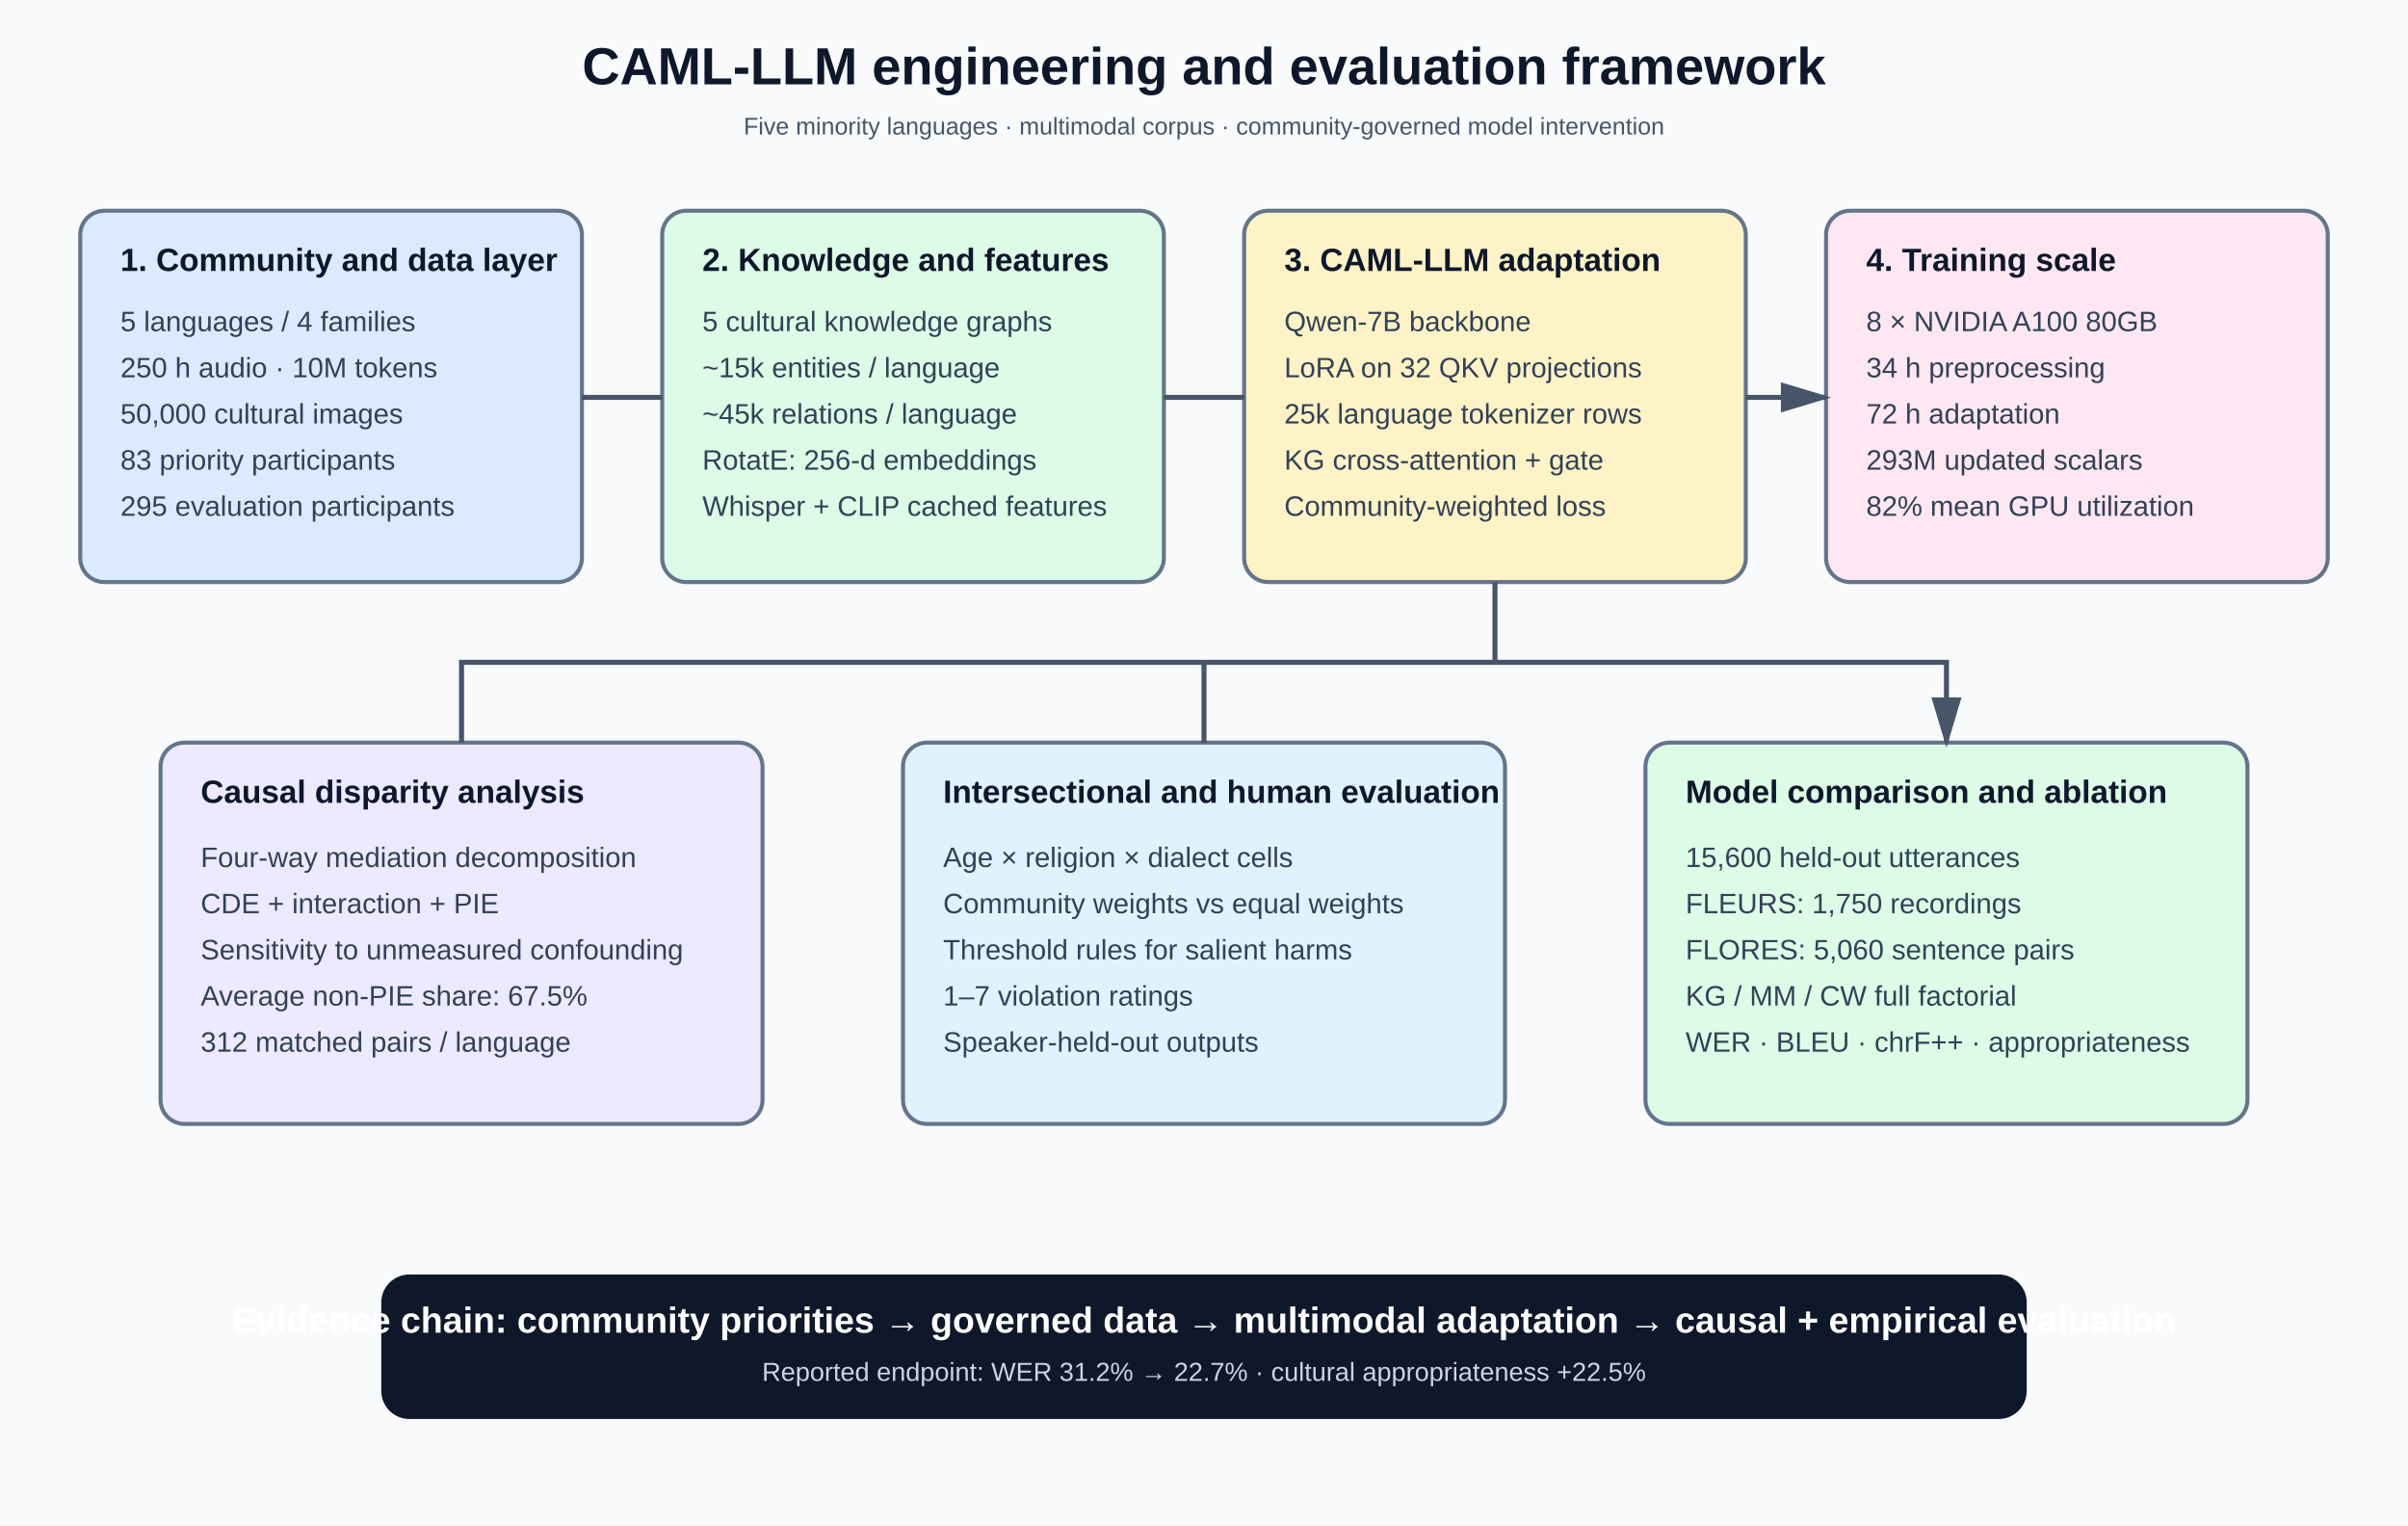
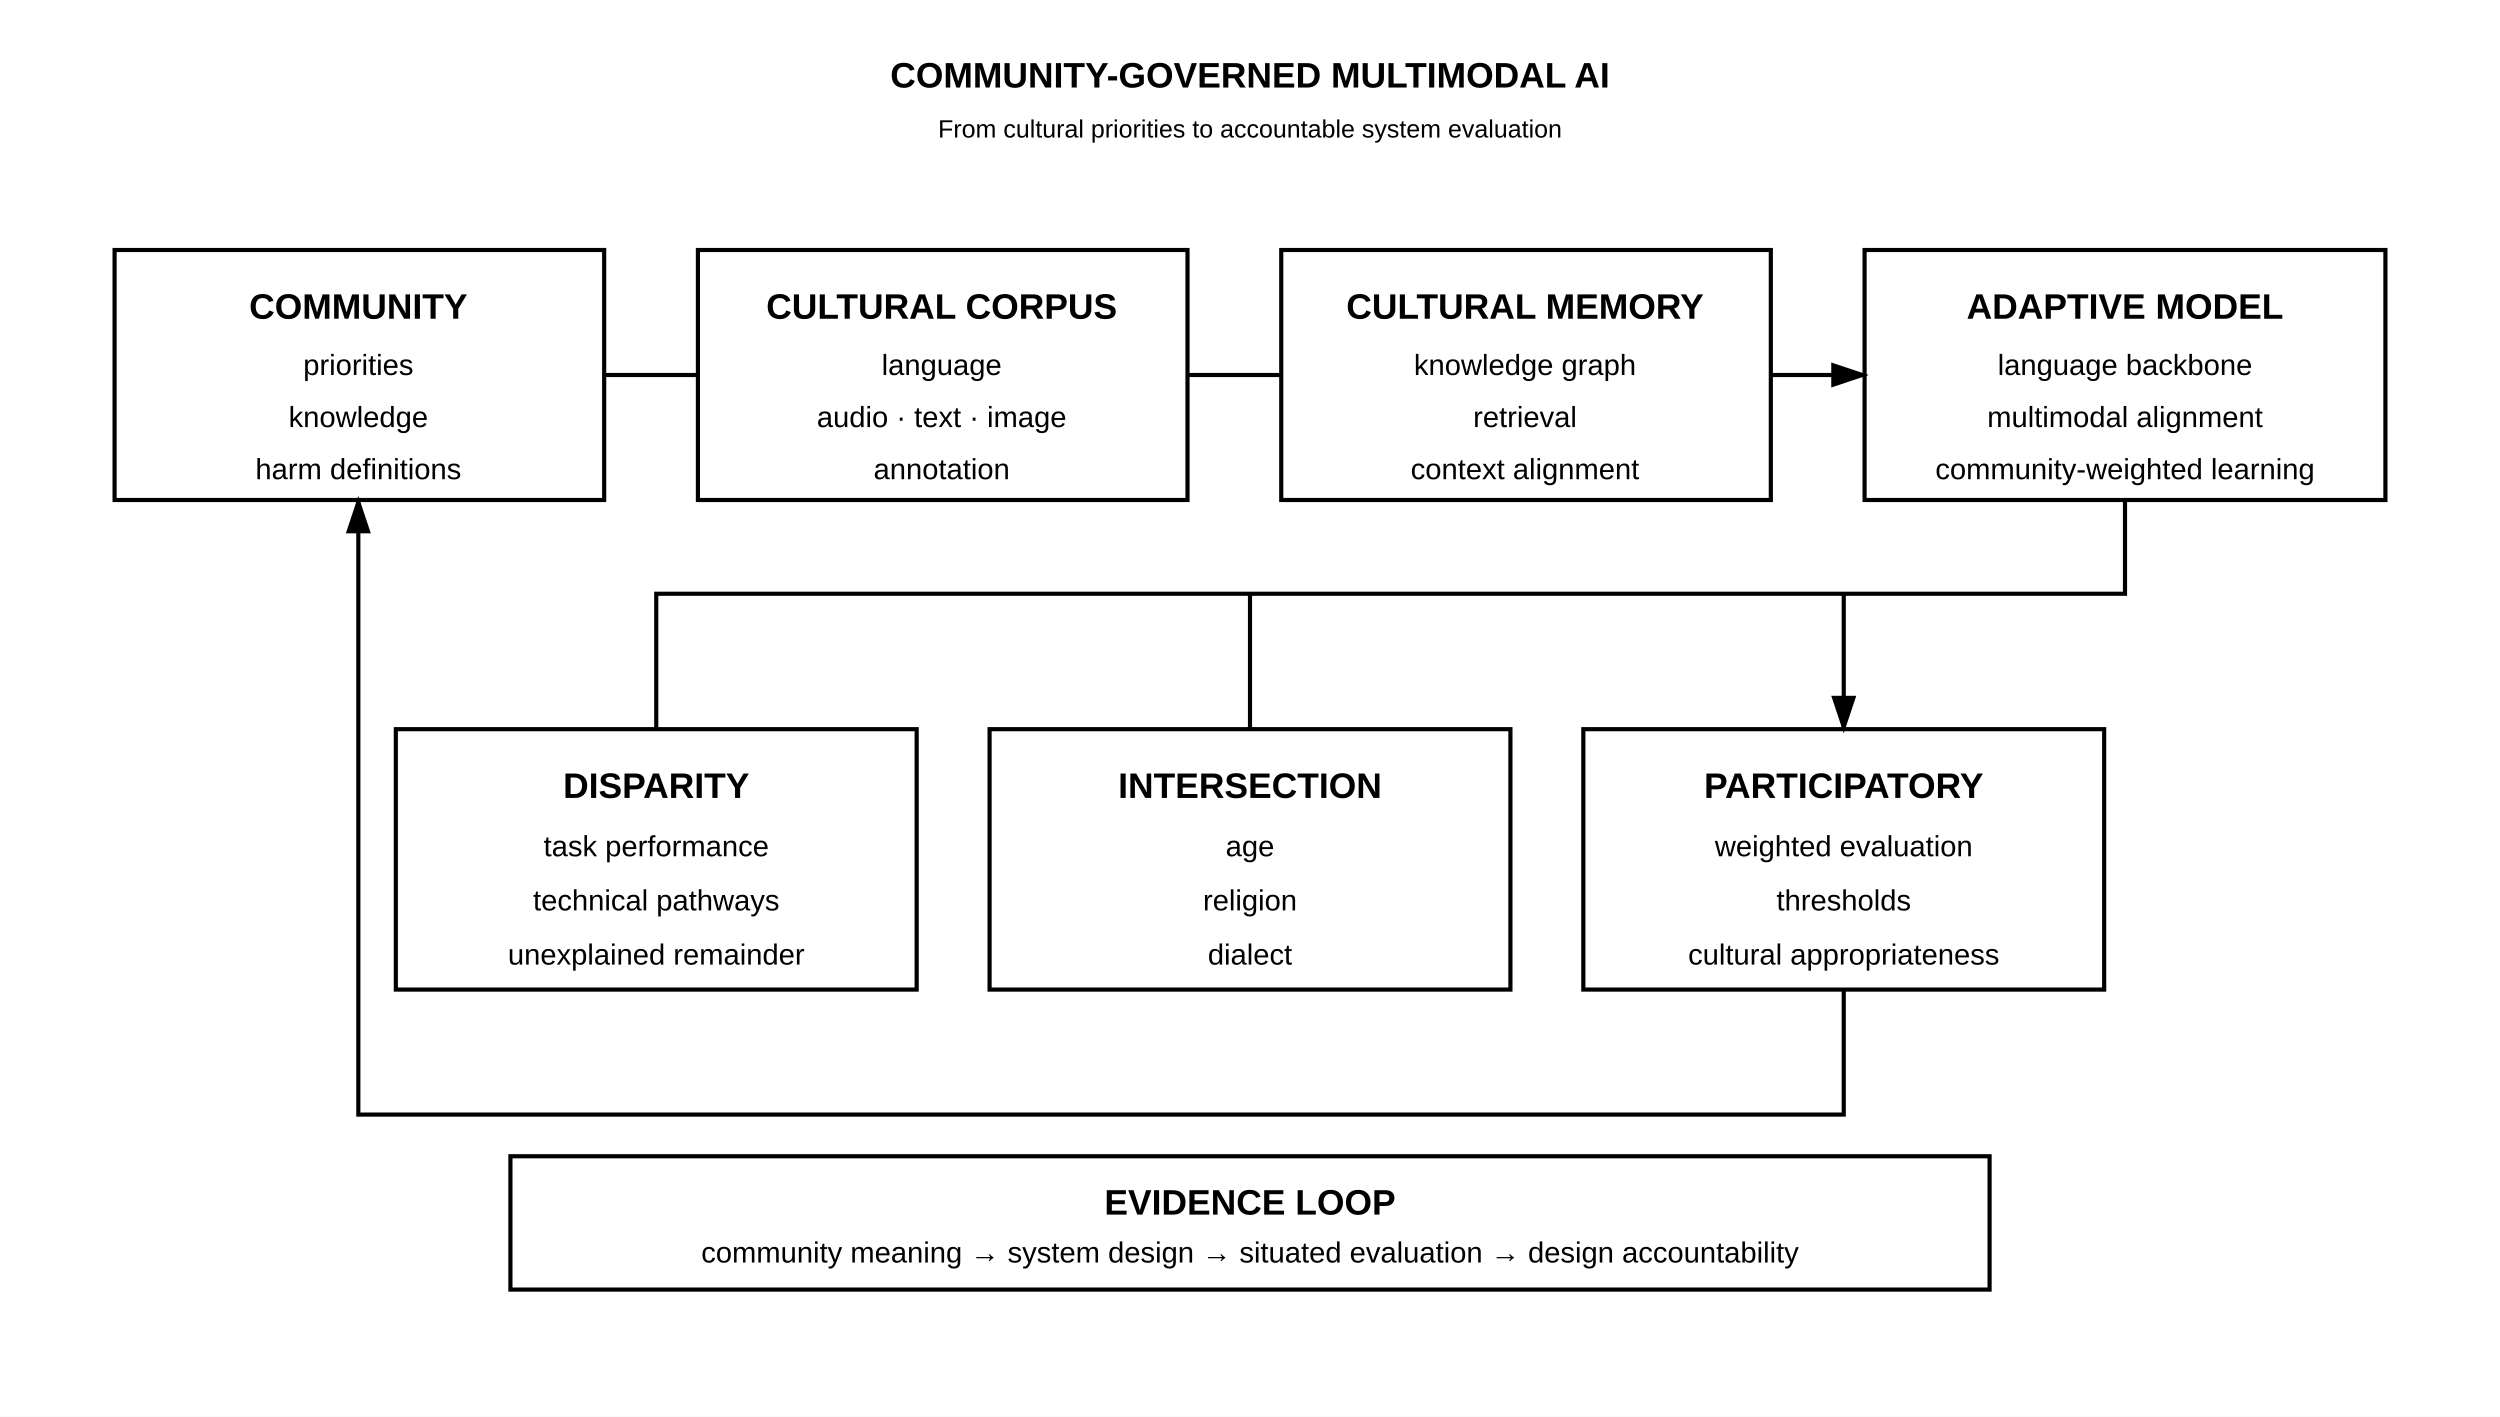
- <svg xmlns="http://www.w3.org/2000/svg" width="1200" height="760" viewBox="0 0 1200 760">
+ <svg xmlns="http://www.w3.org/2000/svg" width="1200" height="680" viewBox="0 0 1200 680">
  <defs>
-     <marker id="arrow" markerWidth="10" markerHeight="10" refX="9" refY="3" orient="auto">
-       <path d="M0,0 L10,3 L0,6 Z" fill="#475569" />
+     <marker id="a" markerWidth="9" markerHeight="9" refX="8" refY="3" orient="auto">
+       <path d="M0 0L9 3L0 6Z" fill="#000" />
    </marker>
    <style>
-       .title{font:700 26px Arial,sans-serif;fill:#0f172a}.h{font:700 16px Arial,sans-serif;fill:#0f172a}.t{font:14px Arial,sans-serif;fill:#334155}.small{font:12px Arial,sans-serif;fill:#475569}.box{stroke:#64748b;stroke-width:2;rx:12}.arrow{stroke:#475569;stroke-width:2.5;fill:none;marker-end:url(#arrow)}
+       .b{fill:#fff;stroke:#000;stroke-width:2}.l{fill:none;stroke:#000;stroke-width:2;marker-end:url(#a)}
+       .t{font-family:Arial,sans-serif;fill:#000}.h{font-size:17px;font-weight:700}.p{font-size:14px}.s{font-size:12px}
    </style>
  </defs>
-   <rect width="1200" height="760" fill="#f8fafc" />
-   <text x="600" y="42" text-anchor="middle" class="title">CAML-LLM engineering and evaluation framework</text>
-   <text x="600" y="67" text-anchor="middle" class="small">Five minority languages · multimodal corpus · community-governed model intervention</text>
-   <rect x="40" y="105" width="250" height="185" fill="#dbeafe" class="box" />
-   <text x="60" y="135" class="h">1. Community and data layer</text>
-   <text x="60" y="165" class="t">5 languages / 4 families</text>
-   <text x="60" y="188" class="t">250 h audio · 10M tokens</text>
-   <text x="60" y="211" class="t">50,000 cultural images</text>
-   <text x="60" y="234" class="t">83 priority participants</text>
-   <text x="60" y="257" class="t">295 evaluation participants</text>
-   <rect x="330" y="105" width="250" height="185" fill="#dcfce7" class="box" />
-   <text x="350" y="135" class="h">2. Knowledge and features</text>
-   <text x="350" y="165" class="t">5 cultural knowledge graphs</text>
-   <text x="350" y="188" class="t">~15k entities / language</text>
-   <text x="350" y="211" class="t">~45k relations / language</text>
-   <text x="350" y="234" class="t">RotatE: 256-d embeddings</text>
-   <text x="350" y="257" class="t">Whisper + CLIP cached features</text>
-   <rect x="620" y="105" width="250" height="185" fill="#fef3c7" class="box" />
-   <text x="640" y="135" class="h">3. CAML-LLM adaptation</text>
-   <text x="640" y="165" class="t">Qwen-7B backbone</text>
-   <text x="640" y="188" class="t">LoRA on 32 QKV projections</text>
-   <text x="640" y="211" class="t">25k language tokenizer rows</text>
-   <text x="640" y="234" class="t">KG cross-attention + gate</text>
-   <text x="640" y="257" class="t">Community-weighted loss</text>
-   <rect x="910" y="105" width="250" height="185" fill="#fce7f3" class="box" />
-   <text x="930" y="135" class="h">4. Training scale</text>
-   <text x="930" y="165" class="t">8 × NVIDIA A100 80GB</text>
-   <text x="930" y="188" class="t">34 h preprocessing</text>
-   <text x="930" y="211" class="t">72 h adaptation</text>
-   <text x="930" y="234" class="t">293M updated scalars</text>
-   <text x="930" y="257" class="t">82% mean GPU utilization</text>
-   <path d="M290 198 H330 M580 198 H620 M870 198 H910" class="arrow" />
-   <rect x="80" y="370" width="300" height="190" fill="#ede9fe" class="box" />
-   <text x="100" y="400" class="h">Causal disparity analysis</text>
-   <text x="100" y="432" class="t">Four-way mediation decomposition</text>
-   <text x="100" y="455" class="t">CDE + interaction + PIE</text>
-   <text x="100" y="478" class="t">Sensitivity to unmeasured confounding</text>
-   <text x="100" y="501" class="t">Average non-PIE share: 67.5%</text>
-   <text x="100" y="524" class="t">312 matched pairs / language</text>
-   <rect x="450" y="370" width="300" height="190" fill="#e0f2fe" class="box" />
-   <text x="470" y="400" class="h">Intersectional and human evaluation</text>
-   <text x="470" y="432" class="t">Age × religion × dialect cells</text>
-   <text x="470" y="455" class="t">Community weights vs equal weights</text>
-   <text x="470" y="478" class="t">Threshold rules for salient harms</text>
-   <text x="470" y="501" class="t">1–7 violation ratings</text>
-   <text x="470" y="524" class="t">Speaker-held-out outputs</text>
-   <rect x="820" y="370" width="300" height="190" fill="#dcfce7" class="box" />
-   <text x="840" y="400" class="h">Model comparison and ablation</text>
-   <text x="840" y="432" class="t">15,600 held-out utterances</text>
-   <text x="840" y="455" class="t">FLEURS: 1,750 recordings</text>
-   <text x="840" y="478" class="t">FLORES: 5,060 sentence pairs</text>
-   <text x="840" y="501" class="t">KG / MM / CW full factorial</text>
-   <text x="840" y="524" class="t">WER · BLEU · chrF++ · appropriateness</text>
-   <path d="M745 290 V330 H230 V370 M745 290 V330 H600 V370 M745 290 V330 H970 V370" class="arrow" />
-   <rect x="190" y="635" width="820" height="72" fill="#0f172a" rx="14" />
-   <text x="600" y="664" text-anchor="middle" style="font:700 18px Arial,sans-serif;fill:white">Evidence chain: community priorities → governed data → multimodal adaptation → causal + empirical evaluation</text>
-   <text x="600" y="688" text-anchor="middle" style="font:13px Arial,sans-serif;fill:#cbd5e1">Reported endpoint: WER 31.2% → 22.7% · cultural appropriateness +22.5%</text>
+   <rect width="1200" height="680" fill="#fff" />
+   <text x="600" y="42" text-anchor="middle" class="t h">COMMUNITY-GOVERNED MULTIMODAL AI</text>
+   <text x="600" y="66" text-anchor="middle" class="t s">From cultural priorities to accountable system evaluation</text>
+   <rect x="55" y="120" width="235" height="120" class="b" />
+   <text x="172" y="153" text-anchor="middle" class="t h">COMMUNITY</text>
+   <text x="172" y="180" text-anchor="middle" class="t p">priorities</text>
+   <text x="172" y="205" text-anchor="middle" class="t p">knowledge</text>
+   <text x="172" y="230" text-anchor="middle" class="t p">harm definitions</text>
+   <rect x="335" y="120" width="235" height="120" class="b" />
+   <text x="452" y="153" text-anchor="middle" class="t h">CULTURAL CORPUS</text>
+   <text x="452" y="180" text-anchor="middle" class="t p">language</text>
+   <text x="452" y="205" text-anchor="middle" class="t p">audio · text · image</text>
+   <text x="452" y="230" text-anchor="middle" class="t p">annotation</text>
+   <rect x="615" y="120" width="235" height="120" class="b" />
+   <text x="732" y="153" text-anchor="middle" class="t h">CULTURAL MEMORY</text>
+   <text x="732" y="180" text-anchor="middle" class="t p">knowledge graph</text>
+   <text x="732" y="205" text-anchor="middle" class="t p">retrieval</text>
+   <text x="732" y="230" text-anchor="middle" class="t p">context alignment</text>
+   <rect x="895" y="120" width="250" height="120" class="b" />
+   <text x="1020" y="153" text-anchor="middle" class="t h">ADAPTIVE MODEL</text>
+   <text x="1020" y="180" text-anchor="middle" class="t p">language backbone</text>
+   <text x="1020" y="205" text-anchor="middle" class="t p">multimodal alignment</text>
+   <text x="1020" y="230" text-anchor="middle" class="t p">community-weighted learning</text>
+   <path d="M290 180H335M570 180H615M850 180H895" class="l" />
+   <rect x="190" y="350" width="250" height="125" class="b" />
+   <text x="315" y="383" text-anchor="middle" class="t h">DISPARITY</text>
+   <text x="315" y="411" text-anchor="middle" class="t p">task performance</text>
+   <text x="315" y="437" text-anchor="middle" class="t p">technical pathways</text>
+   <text x="315" y="463" text-anchor="middle" class="t p">unexplained remainder</text>
+   <rect x="475" y="350" width="250" height="125" class="b" />
+   <text x="600" y="383" text-anchor="middle" class="t h">INTERSECTION</text>
+   <text x="600" y="411" text-anchor="middle" class="t p">age</text>
+   <text x="600" y="437" text-anchor="middle" class="t p">religion</text>
+   <text x="600" y="463" text-anchor="middle" class="t p">dialect</text>
+   <rect x="760" y="350" width="250" height="125" class="b" />
+   <text x="885" y="383" text-anchor="middle" class="t h">PARTICIPATORY</text>
+   <text x="885" y="411" text-anchor="middle" class="t p">weighted evaluation</text>
+   <text x="885" y="437" text-anchor="middle" class="t p">thresholds</text>
+   <text x="885" y="463" text-anchor="middle" class="t p">cultural appropriateness</text>
+   <path d="M1020 240V285H315V350M1020 240V285H600V350M1020 240V285H885V350" class="l" />
+   <path d="M885 475V535H172V240" class="l" />
+   <rect x="245" y="555" width="710" height="64" class="b" />
+   <text x="600" y="583" text-anchor="middle" class="t h">EVIDENCE LOOP</text>
+   <text x="600" y="606" text-anchor="middle" class="t p">community meaning → system design → situated evaluation → design accountability</text>
</svg>
